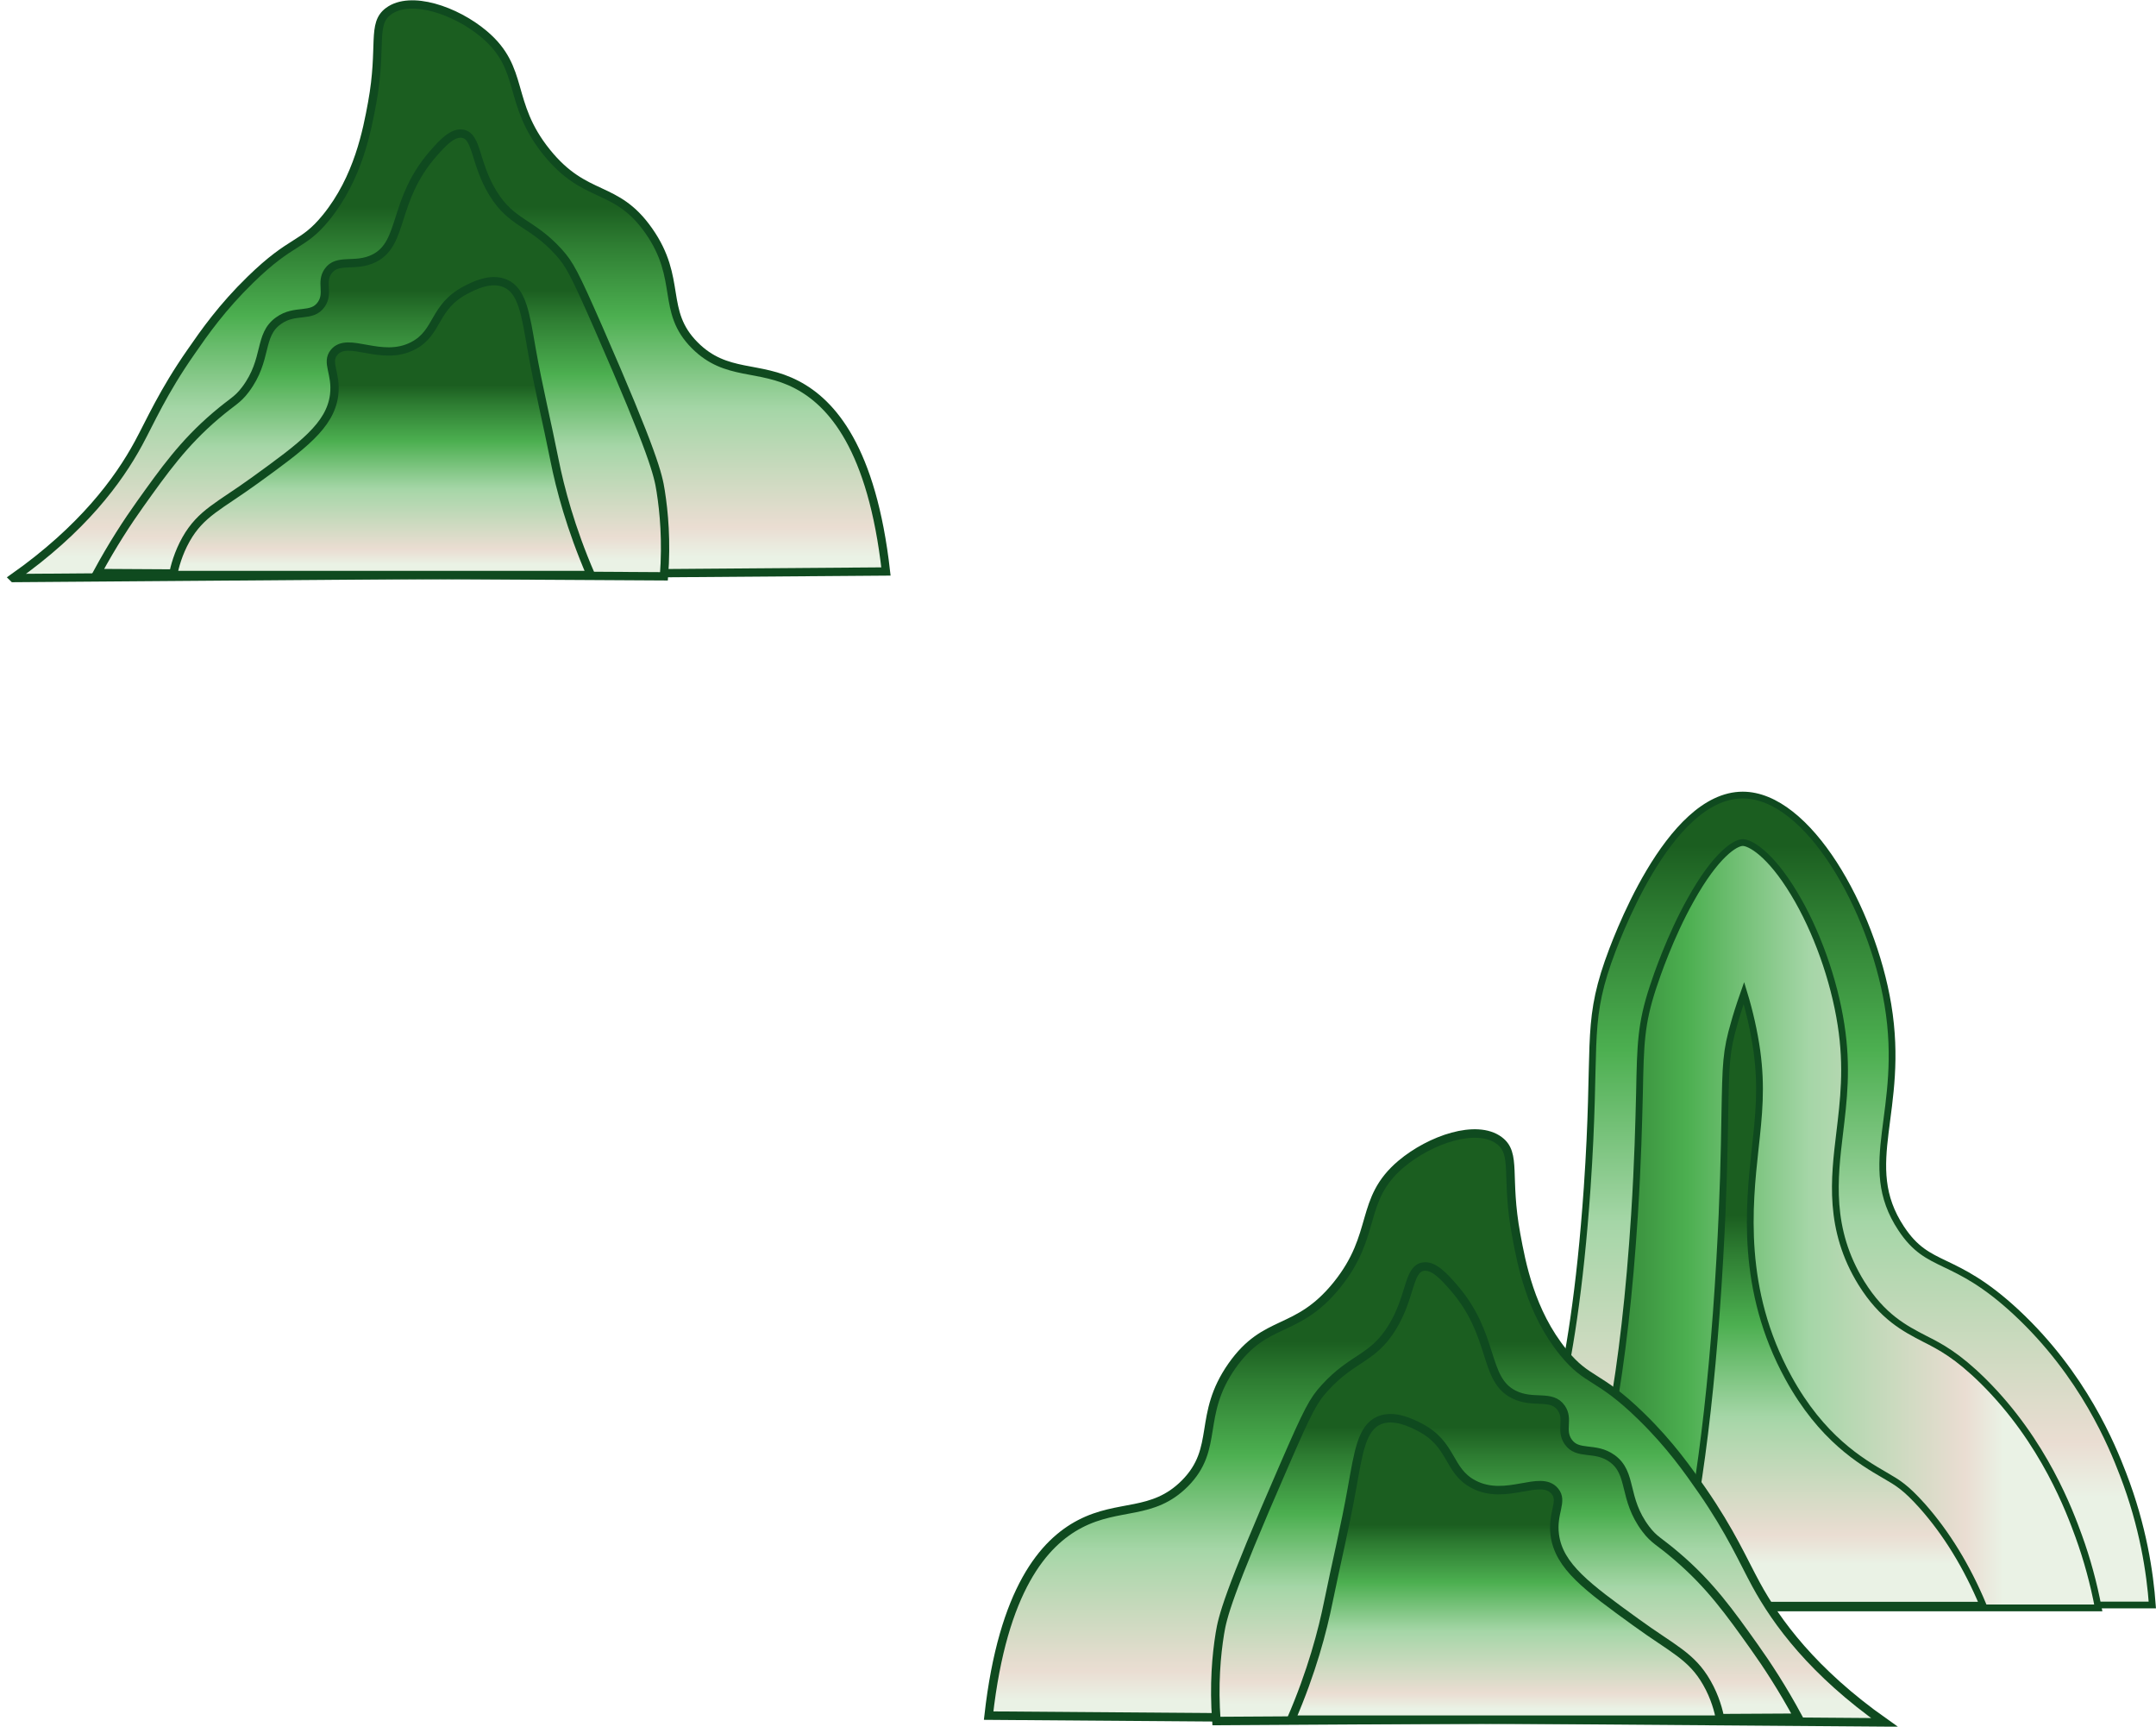
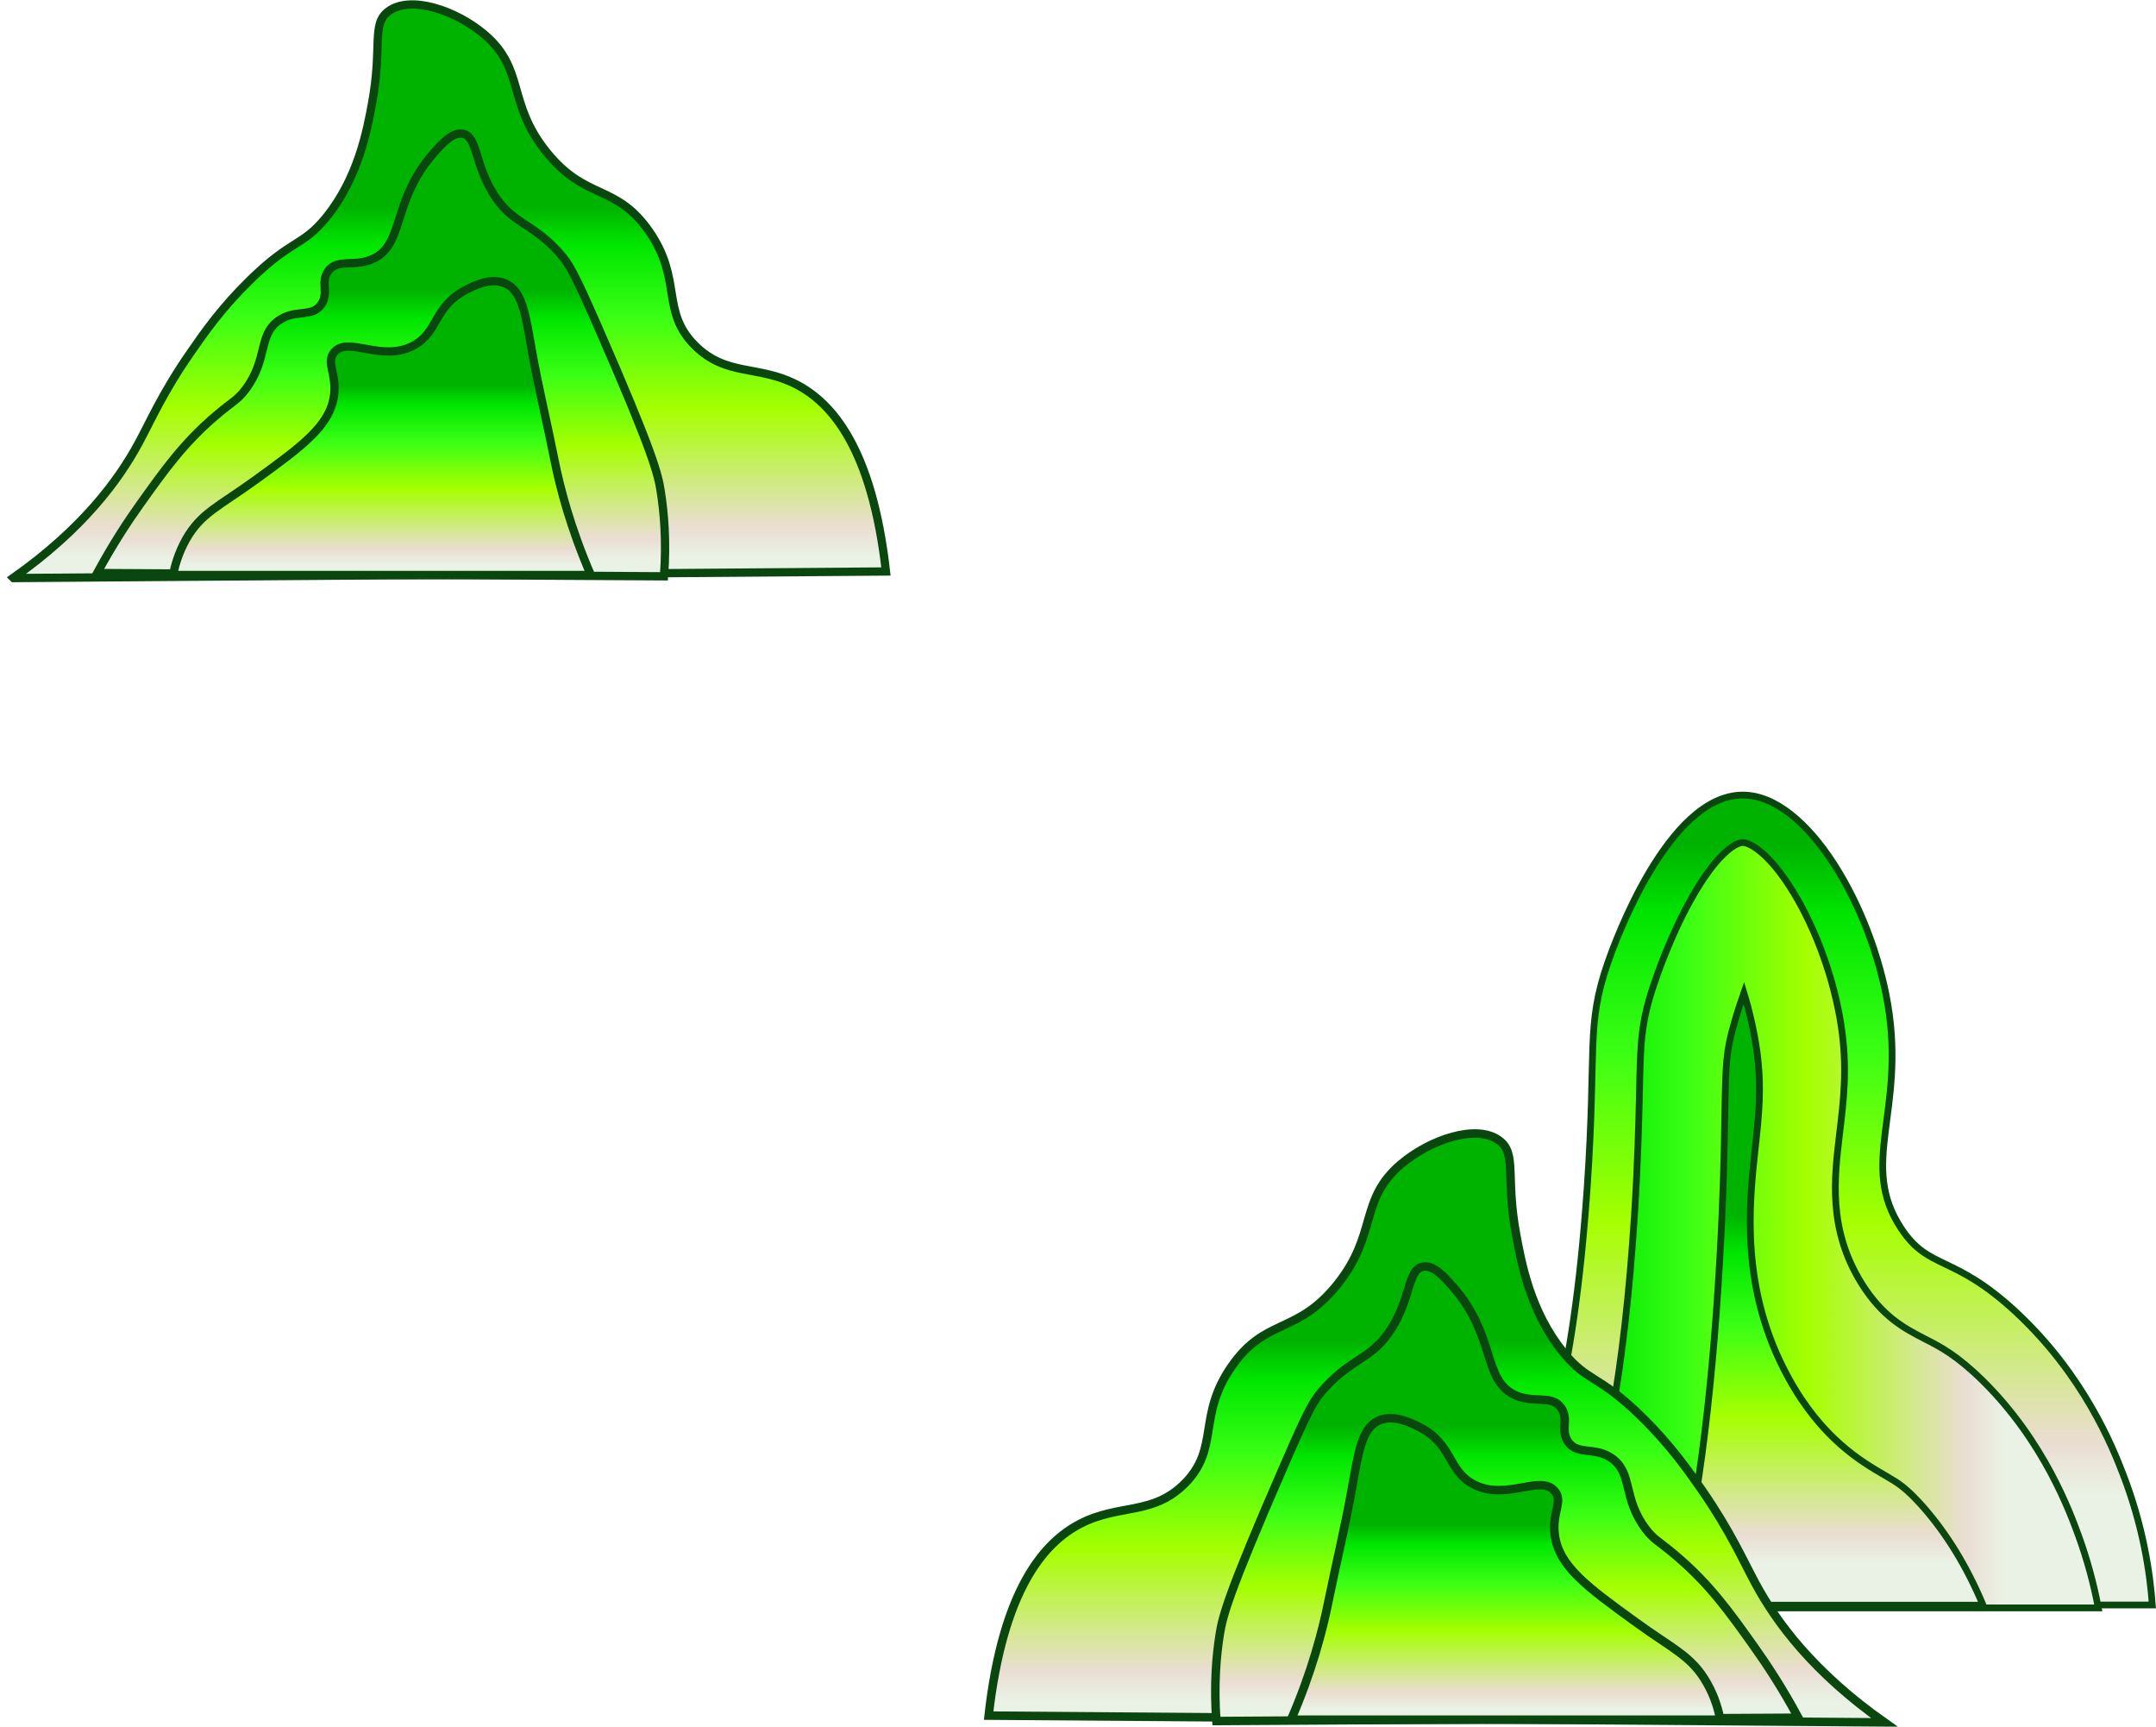
<svg xmlns="http://www.w3.org/2000/svg" xmlns:xlink="http://www.w3.org/1999/xlink" id="Layer_2" data-name="Layer 2" viewBox="0 0 111.7 89.44">
  <defs>
    <style>
      .cls-1 {
        fill: url(#linear-gradient-8);
      }

      .cls-1, .cls-2, .cls-3, .cls-4, .cls-5, .cls-6, .cls-7, .cls-8, .cls-9 {
-         stroke: #0f4a1f;
+         stroke: #0a470f;
        stroke-miterlimit: 10;
      }

      .cls-1, .cls-7, .cls-9 {
        stroke-width: .44px;
      }

      .cls-2 {
        fill: url(#linear-gradient-4);
      }

      .cls-2, .cls-4, .cls-8 {
        stroke-width: .35px;
      }

      .cls-3 {
        fill: url(#linear-gradient-2);
      }

      .cls-3, .cls-5, .cls-6 {
        stroke-width: .43px;
      }

      .cls-4 {
        fill: url(#linear-gradient-6);
      }

      .cls-5 {
        fill: url(#linear-gradient);
      }

      .cls-6 {
        fill: url(#linear-gradient-3);
      }

      .cls-7 {
        fill: url(#linear-gradient-9);
      }

      .cls-8 {
        fill: url(#linear-gradient-5);
      }

      .cls-9 {
        fill: url(#linear-gradient-7);
      }
    </style>
    <linearGradient id="linear-gradient" x1="23.29" y1="32.56" x2="23.29" y2="10.7" gradientUnits="userSpaceOnUse">
      <stop offset=".17" stop-color="#eaf2e5" />
      <stop offset=".24" stop-color="#eaddd2" />
-       <stop offset=".52" stop-color="#a5d6a7" />
-       <stop offset=".74" stop-color="#4caf50" />
-       <stop offset=".91" stop-color="#2e7d32" />
-       <stop offset="1" stop-color="#1b5e20" />
+       <stop offset=".52" stop-color="#a6ff00" />
+       <stop offset=".74" stop-color="#39ff14" />
+       <stop offset=".91" stop-color="#00e600" />
+       <stop offset="1" stop-color="#00b300" />
    </linearGradient>
    <linearGradient id="linear-gradient-2" x1="19.74" y1="31.87" x2="19.74" y2="15.01" xlink:href="#linear-gradient" />
    <linearGradient id="linear-gradient-3" x1="19.79" y1="31.15" x2="19.79" y2="19.95" xlink:href="#linear-gradient" />
    <linearGradient id="linear-gradient-4" x1="-1540.58" y1="84.43" x2="-1540.58" y2="43.81" gradientTransform="translate(-1447.421) scale(-1 1)" xlink:href="#linear-gradient" />
    <linearGradient id="linear-gradient-5" x1="-1556.13" y1="63.46" x2="-1527.33" y2="63.46" gradientTransform="translate(-1447.421) scale(-1 1)" xlink:href="#linear-gradient" />
    <linearGradient id="linear-gradient-6" x1="-1542.12" y1="84.7" x2="-1542.12" y2="62.95" gradientTransform="translate(-1447.421) scale(-1 1)" xlink:href="#linear-gradient" />
    <linearGradient id="linear-gradient-7" x1="-4197.81" y1="91.91" x2="-4197.81" y2="69.48" gradientTransform="translate(-4123.38) scale(-1 1)" xlink:href="#linear-gradient" />
    <linearGradient id="linear-gradient-8" x1="-4201.45" y1="91.21" x2="-4201.45" y2="73.9" gradientTransform="translate(-4123.38) scale(-1 1)" xlink:href="#linear-gradient" />
    <linearGradient id="linear-gradient-9" x1="-4201.4" y1="90.46" x2="-4201.4" y2="78.97" gradientTransform="translate(-4123.38) scale(-1 1)" xlink:href="#linear-gradient" />
  </defs>
  <g id="Layer_1-2" data-name="Layer 1">
    <g>
      <g>
        <path class="cls-5" d="M.69,29.93c3.59-2.53,5.45-5.06,6.48-6.96.63-1.16,1.27-2.66,2.73-4.75.69-1,1.61-2.31,3.07-3.73,2.18-2.13,2.69-1.71,3.92-3.22,1.67-2.05,2.13-4.53,2.39-5.94.54-2.95-.05-4.09.85-4.75,1.14-.84,3.48-.05,4.95,1.19,2.15,1.81,1.16,3.53,3.24,6.11,2.03,2.52,3.58,1.63,5.29,4.07,1.77,2.52.6,4.15,2.39,5.94,1.63,1.63,3.31,1,5.29,2.04,1.81.95,3.89,3.29,4.61,9.67-15.07.11-30.14.23-45.2.34Z" />
        <path class="cls-3" d="M5.04,29.67c.79-1.46,1.57-2.65,2.22-3.56,1.23-1.72,2.23-3.14,3.92-4.58.89-.76,1.11-.79,1.54-1.36,1.17-1.56.65-2.81,1.71-3.56.87-.63,1.73-.13,2.22-.85.4-.59-.05-1.13.34-1.7.48-.71,1.41-.19,2.39-.68,1.57-.78.94-2.99,3.07-5.43.46-.52,1-1.13,1.54-1.02.74.16.6,1.52,1.54,3.06.98,1.61,1.99,1.5,3.41,3.06.57.63.82,1.1,2.05,3.9,2.88,6.58,3.11,7.65,3.24,8.49.17,1.08.31,2.58.17,4.41-9.78-.06-19.56-.11-29.34-.17Z" />
        <path class="cls-6" d="M8.96,29.8c.09-.45.27-1.14.68-1.87.78-1.37,1.72-1.71,3.58-3.06,2.43-1.76,3.89-2.82,4.09-4.41.14-1.12-.44-1.68,0-2.21.72-.87,2.44.52,4.09-.34,1.33-.69,1.04-2.01,2.73-2.89.4-.21,1.29-.67,2.05-.34.88.38,1.05,1.6,1.36,3.39.34,1.93.81,3.85,1.19,5.77.29,1.45.83,3.51,1.88,5.94H8.96Z" />
      </g>
      <g>
        <path class="cls-2" d="M74.81,83.14c1.3-1.32,3.08-3.41,4.52-6.34.5-1.03,2.16-4.6,2.9-15.28.5-7.29-.08-8.35,1.08-11.69.33-.94,3.09-8.65,6.98-8.65,3.39,0,6.69,5.89,7.52,10.86.92,5.53-1.52,8.26.69,11.59,1.44,2.18,2.68,1.3,5.94,4.32,3.51,3.26,5,6.97,5.55,8.4,1.05,2.72,1.4,5.13,1.52,6.78-12.23,0-24.46,0-36.7,0Z" />
        <path class="cls-8" d="M79.9,83.28c.61-.99,1.16-2.01,1.64-3.06,1.56-3.4,2.62-9.21,3.14-17.27.18-2.85.22-4.79.26-6.34.05-2.52.07-3.57.7-5.48.19-.58.89-2.63,1.95-4.52,1.3-2.34,2.31-2.97,2.7-2.97.37,0,1.4.55,2.65,2.62,1.17,1.93,2.08,4.48,2.44,6.81.35,2.23.13,3.96-.07,5.63-.28,2.33-.6,4.96,1.12,7.75,1.1,1.77,2.26,2.36,3.28,2.89.83.42,1.68.86,3.04,2.2,3.17,3.14,4.5,6.81,4.94,8.01.44,1.21.78,2.46,1.02,3.73h-28.8Z" />
        <path class="cls-4" d="M86.68,83.14c1.18-4.35,1.99-10.36,2.42-17.92.19-3.33.23-5.58.26-7.39.05-2.79.06-3.36.5-4.87.07-.26.24-.82.49-1.53.3.98.53,2.01.67,2.99.26,1.89.11,3.31-.09,5.11-.31,2.89-.78,7.26,1.72,11.82,1.73,3.16,3.78,4.35,5,5.06.69.4,1.07.62,1.95,1.6,1.24,1.4,2.3,3.12,3.14,5.13h-16.04Z" />
      </g>
      <g>
        <path class="cls-9" d="M97.63,89.21c-3.69-2.6-5.59-5.19-6.65-7.14-.65-1.19-1.31-2.73-2.8-4.88-.71-1.02-1.65-2.37-3.15-3.83-2.24-2.19-2.76-1.75-4.03-3.31-1.72-2.11-2.18-4.65-2.45-6.1-.56-3.02.05-4.19-.88-4.88-1.17-.87-3.57-.05-5.08,1.22-2.2,1.86-1.19,3.62-3.33,6.27-2.09,2.58-3.67,1.68-5.43,4.18-1.82,2.59-.62,4.26-2.45,6.1-1.67,1.67-3.39,1.03-5.43,2.09-1.86.97-3.99,3.38-4.73,9.93,15.47.12,30.93.23,46.4.35Z" />
        <path class="cls-1" d="M93.16,88.95c-.81-1.5-1.61-2.72-2.28-3.66-1.26-1.77-2.29-3.22-4.03-4.7-.91-.78-1.14-.81-1.58-1.39-1.21-1.6-.67-2.88-1.75-3.66-.9-.64-1.78-.14-2.28-.87-.41-.61.05-1.16-.35-1.74-.5-.73-1.45-.2-2.45-.7-1.62-.8-.96-3.07-3.15-5.57-.47-.54-1.03-1.16-1.58-1.05-.76.16-.61,1.56-1.58,3.14-1.01,1.65-2.05,1.54-3.5,3.14-.59.65-.85,1.13-2.1,4.01-2.95,6.76-3.19,7.86-3.33,8.71-.18,1.11-.32,2.65-.18,4.53,10.04-.06,20.08-.12,30.11-.17Z" />
        <path class="cls-7" d="M89.13,89.08c-.09-.46-.27-1.17-.7-1.92-.8-1.4-1.77-1.75-3.68-3.14-2.5-1.81-3.99-2.89-4.2-4.53-.15-1.15.45-1.73,0-2.26-.74-.89-2.51.53-4.2-.35-1.36-.71-1.07-2.07-2.8-2.96-.41-.21-1.33-.68-2.1-.35-.9.39-1.07,1.65-1.4,3.48-.35,1.98-.83,3.95-1.23,5.92-.3,1.49-.85,3.6-1.93,6.1,7.41,0,14.82,0,22.24,0Z" />
      </g>
    </g>
  </g>
</svg>
